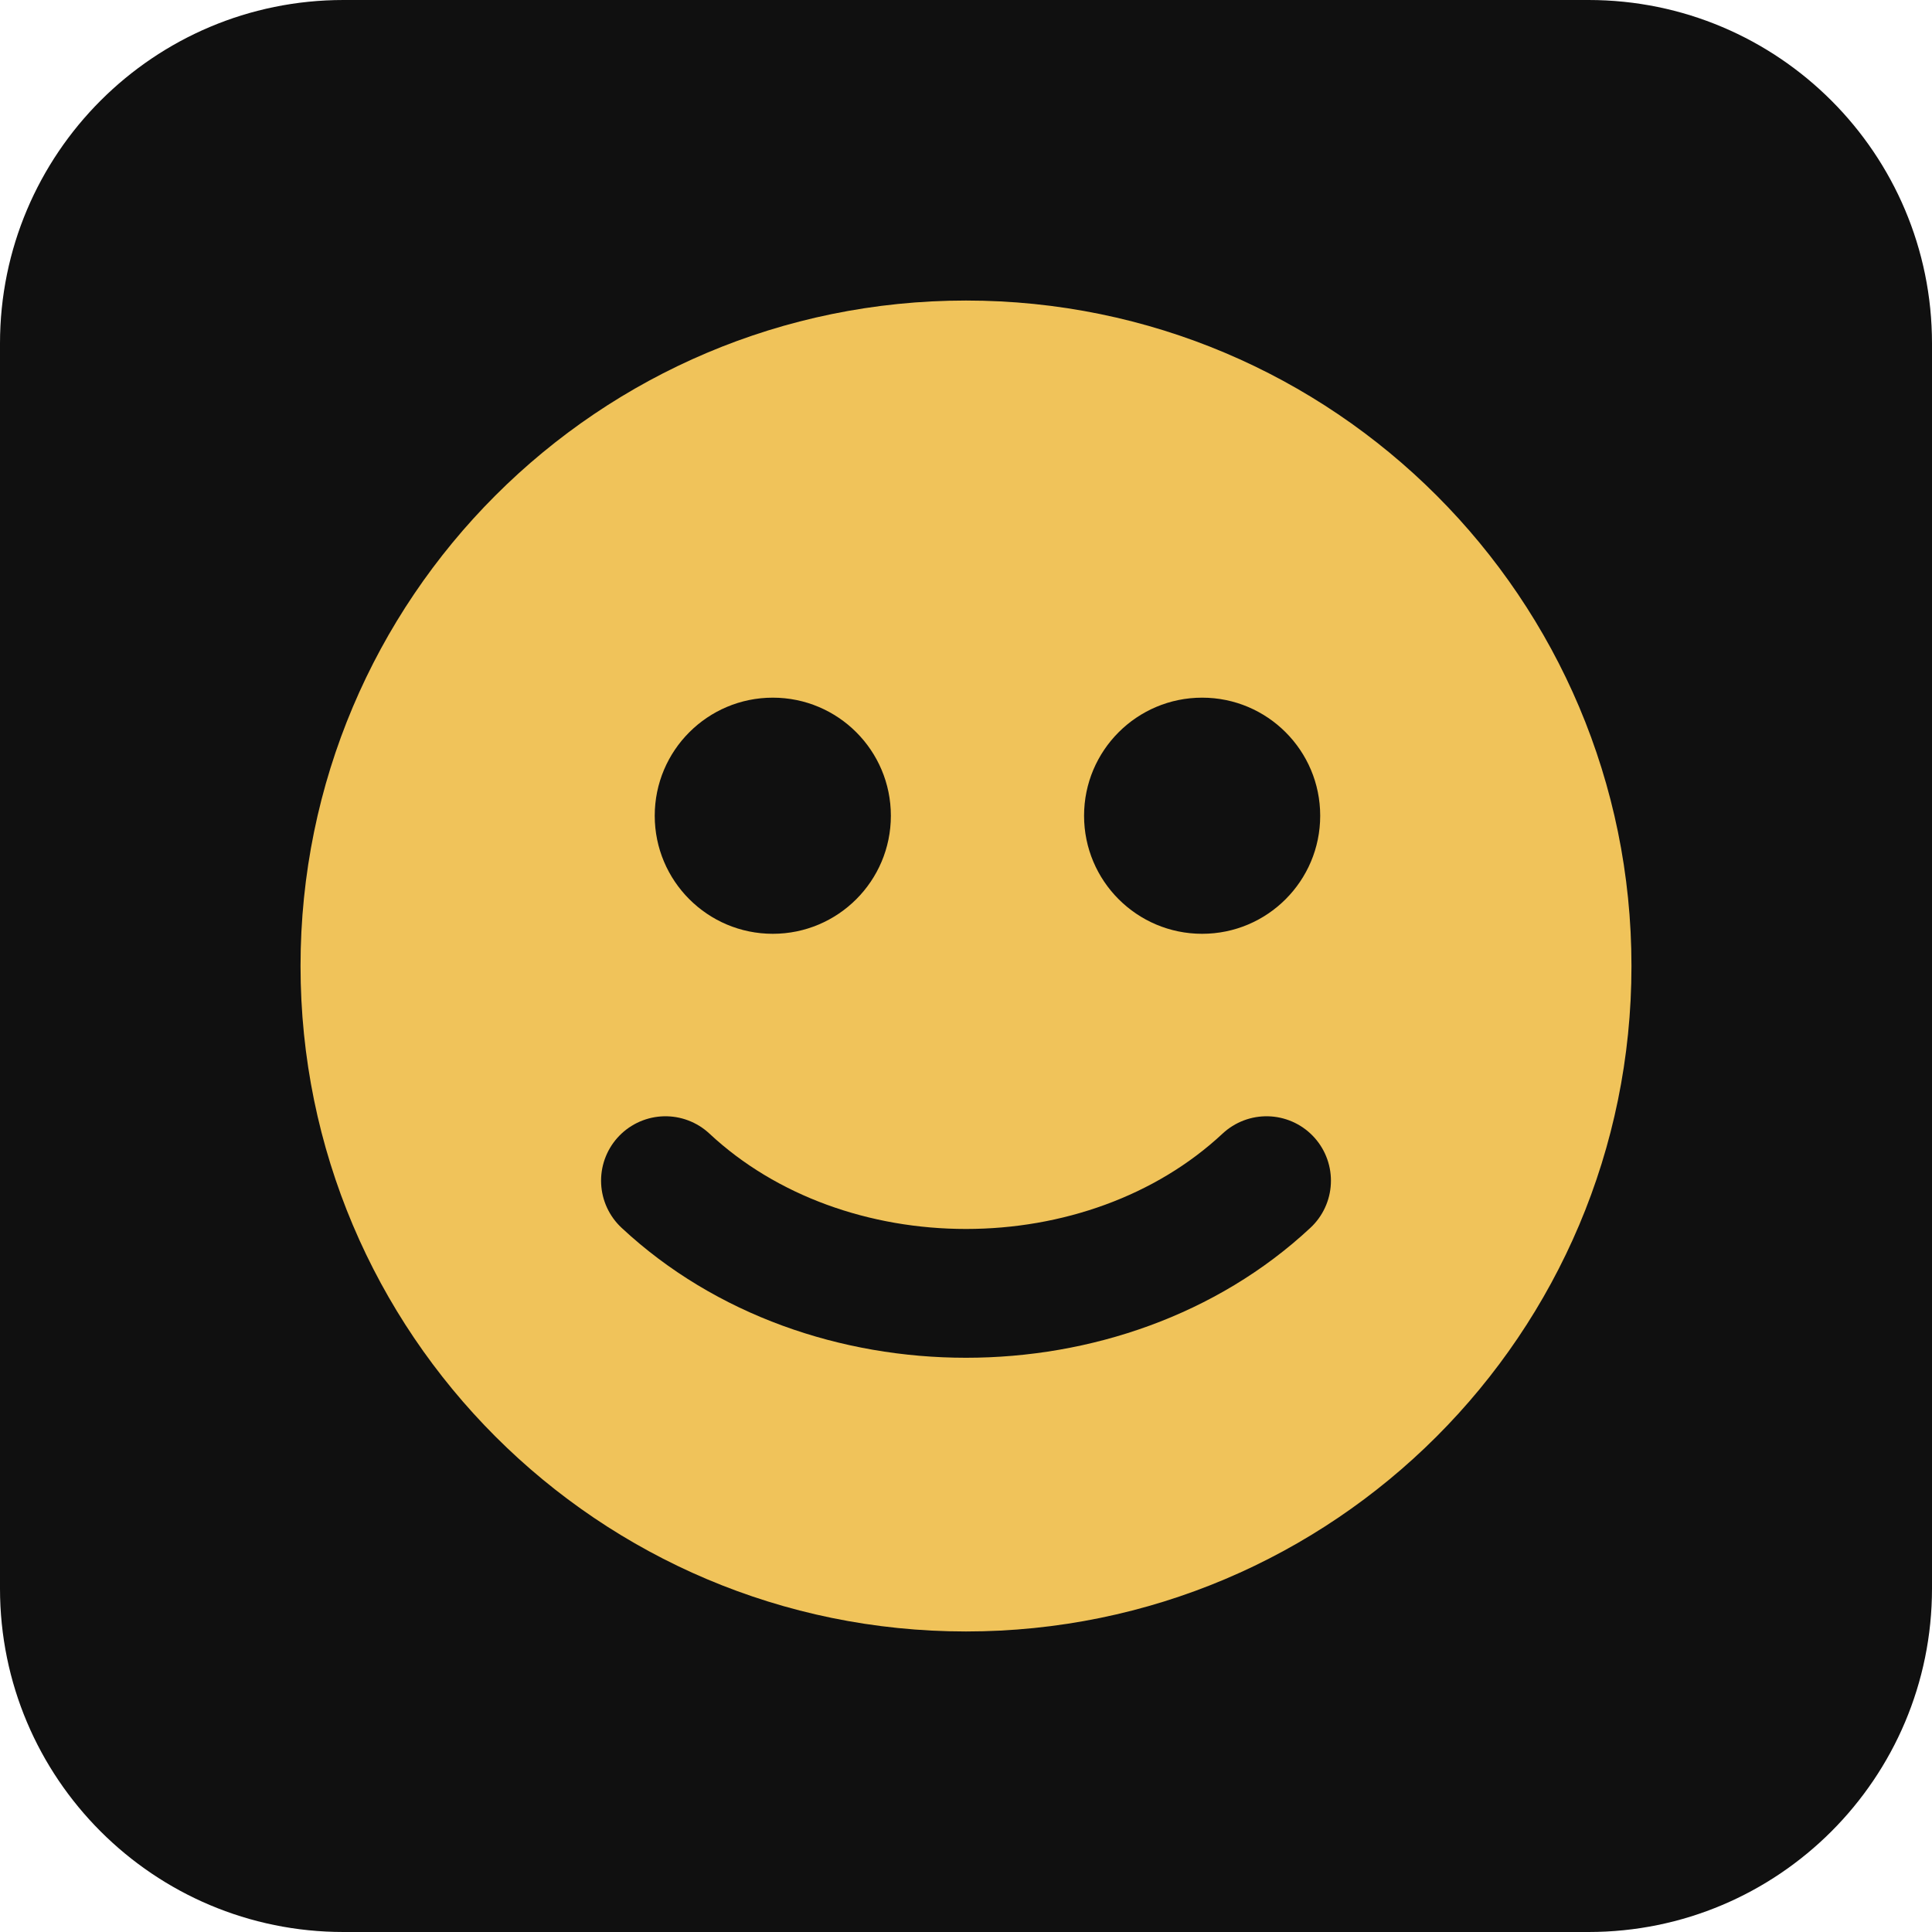
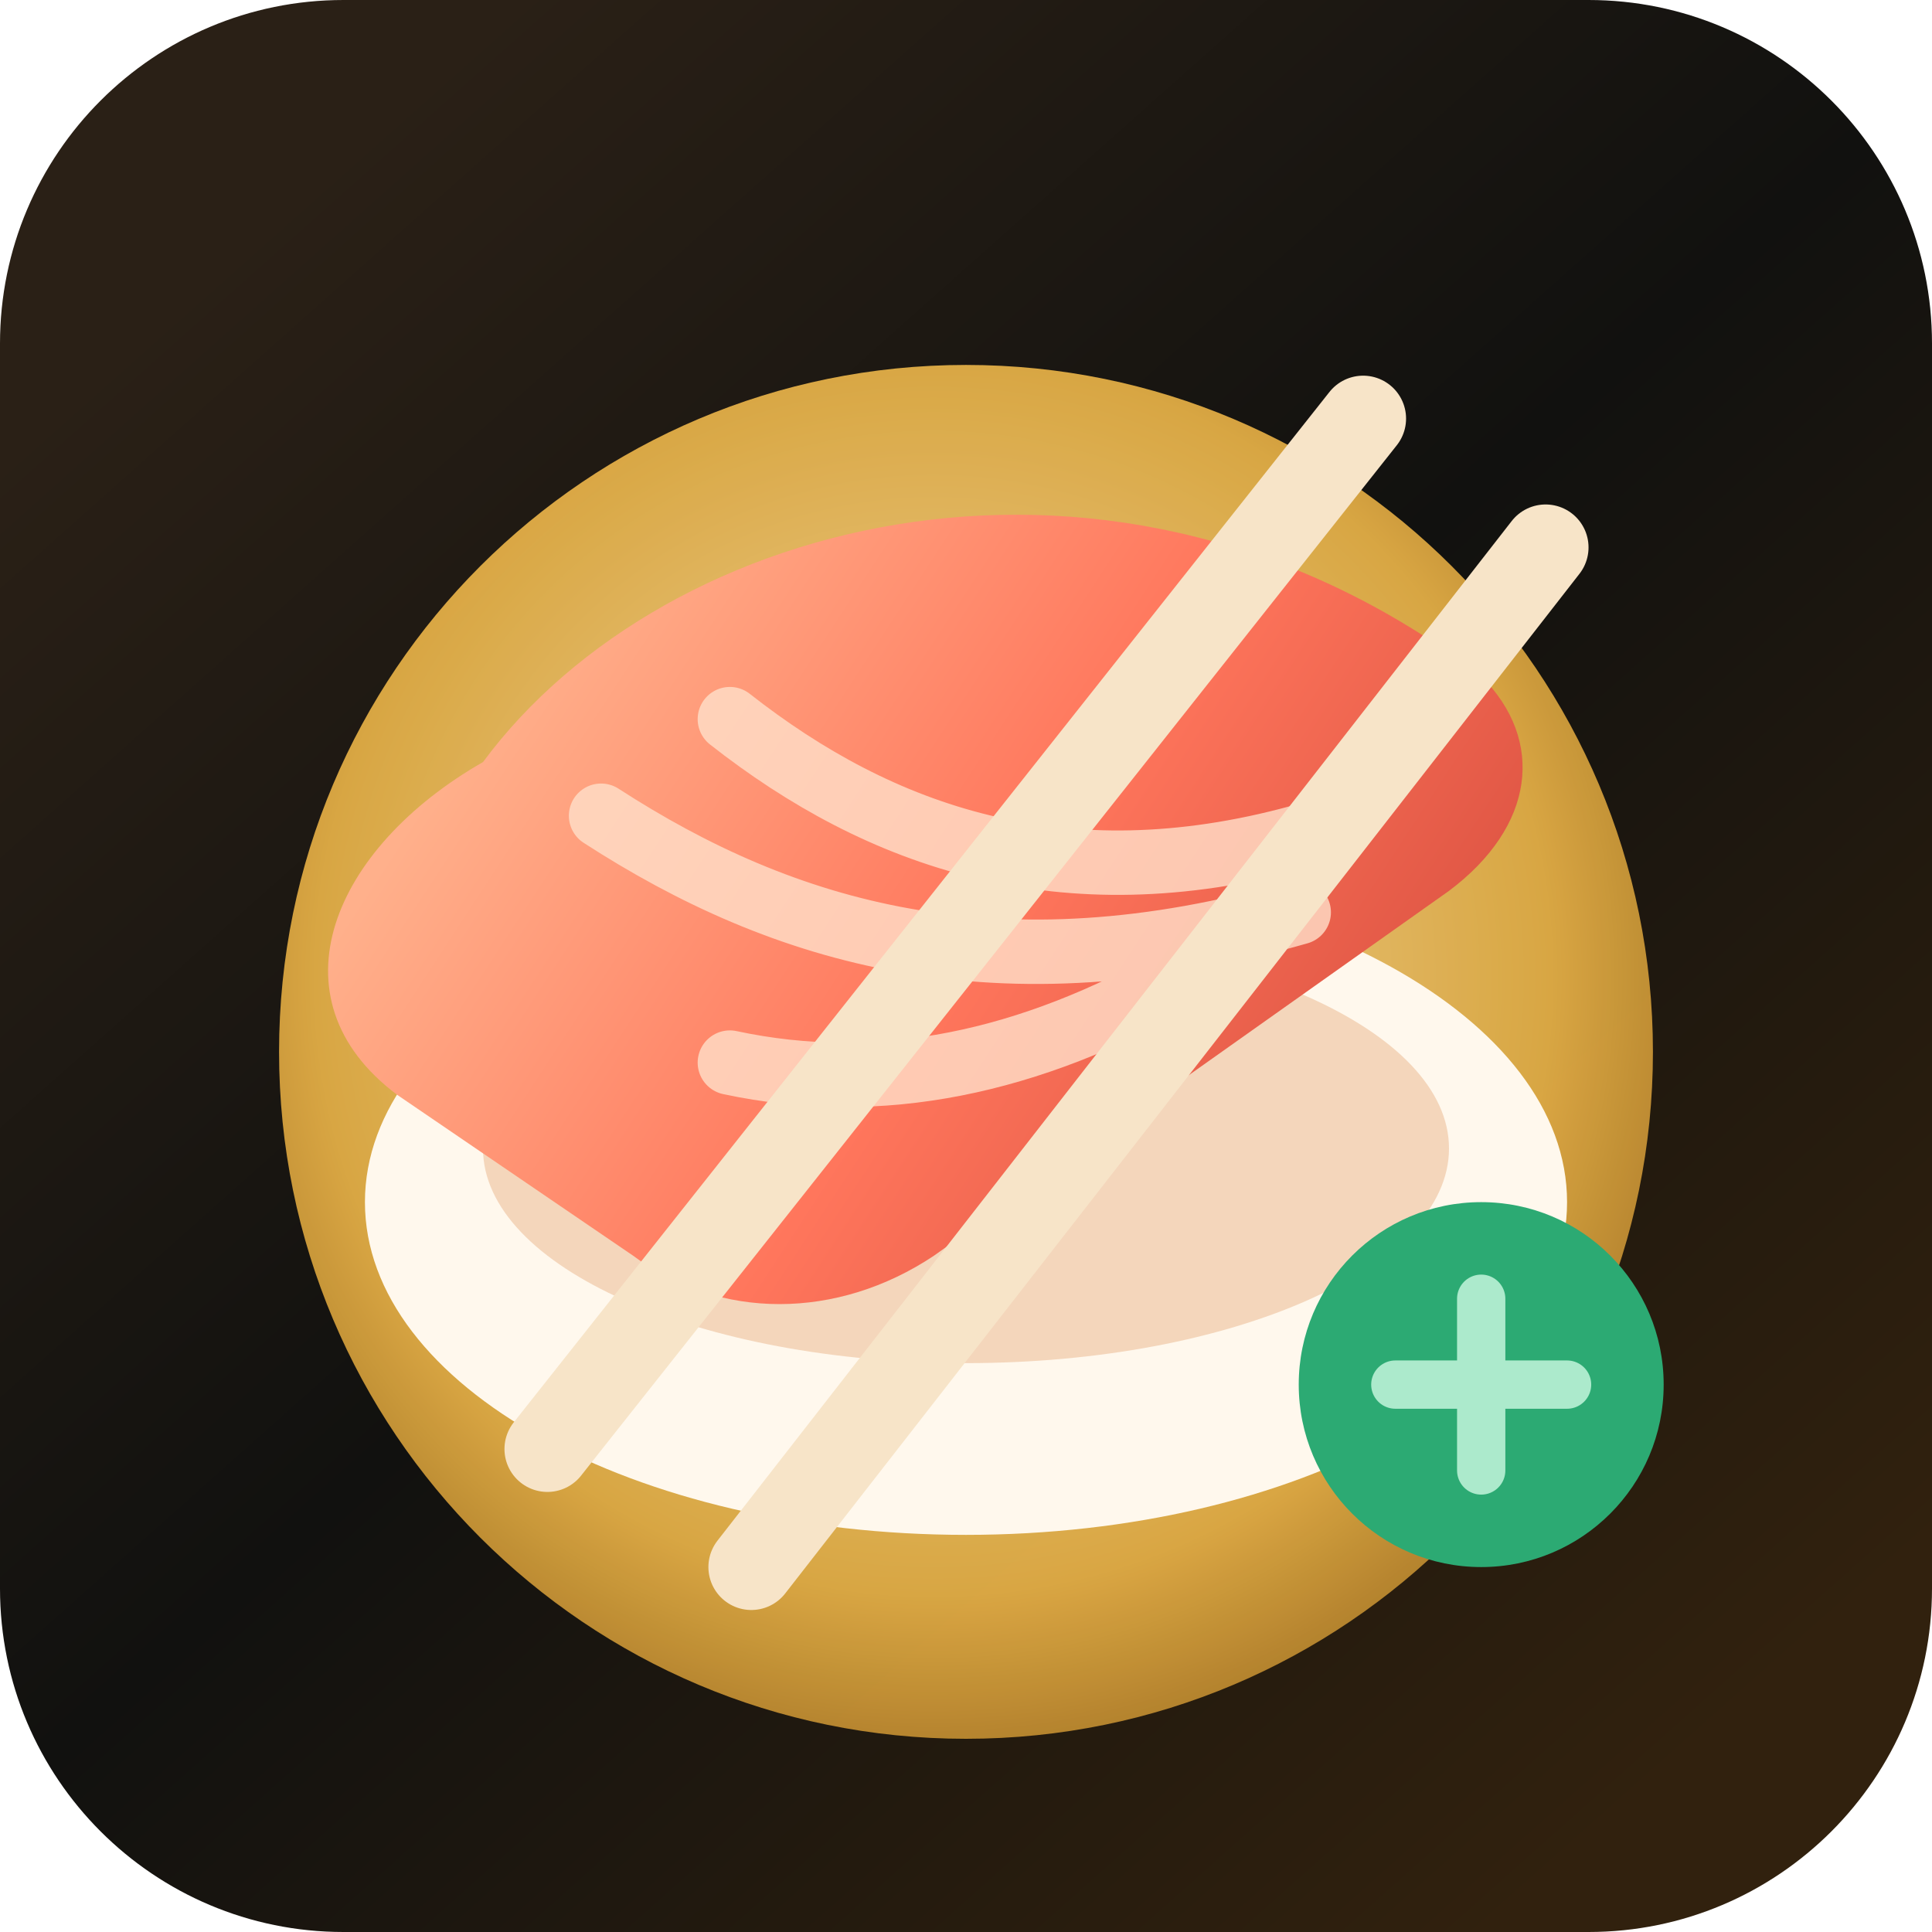
<svg xmlns="http://www.w3.org/2000/svg" viewBox="0 0 180 180">
-   <rect width="180" height="180" rx="32" fill="#101010" />
-   <circle cx="90" cy="90" r="62" fill="#f0c35a" />
-   <circle cx="72" cy="76" r="11" fill="#101010" />
-   <circle cx="112" cy="76" r="11" fill="#101010" />
-   <path d="M62 110c15 14 41 14 56 0" fill="none" stroke="#101010" stroke-width="12" stroke-linecap="round" />
+   <defs>
+     <linearGradient id="bg" x1="25" y1="20" x2="155" y2="166" gradientUnits="userSpaceOnUse">
+       <stop stop-color="#2a2016" />
+       <stop offset=".48" stop-color="#11110f" />
+       <stop offset="1" stop-color="#31210e" />
+     </linearGradient>
+     <linearGradient id="salmon" x1="51" y1="57" x2="132" y2="110" gradientUnits="userSpaceOnUse">
+       <stop stop-color="#ffb08b" />
+       <stop offset=".52" stop-color="#ff765c" />
+       <stop offset="1" stop-color="#d94f3f" />
+     </linearGradient>
+     <radialGradient id="glow" cx="0" cy="0" r="1" gradientTransform="matrix(68 57 -57 68 87 91)" gradientUnits="userSpaceOnUse">
+       <stop stop-color="#ffe5a8" />
+       <stop offset=".65" stop-color="#e2ad45" />
+       <stop offset="1" stop-color="#8b5b13" />
+     </radialGradient>
+   </defs>
+   <rect width="180" height="180" rx="32" fill="url(#bg)" />
+   <circle cx="90" cy="98" r="64" fill="url(#glow)" opacity=".95" />
+   <ellipse cx="90" cy="112" rx="56" ry="31" fill="#fff8ed" />
+   <ellipse cx="90" cy="107" rx="45" ry="20" fill="#f4d6bb" />
+   <path d="M45 71c17-23 59-34 93-8 6 6 5 14-3 20l-48 34c-9 6-20 6-28 0L37 102c-12-9-6-23 8-31Z" fill="url(#salmon)" />
+   <path d="M56 76c17 11 37 17 65 9M68 67c14 11 31 17 53 11M68 99c14 3 28 0 42-8" fill="none" stroke="#ffe0c9" stroke-width="6" stroke-linecap="round" opacity=".8" />
+   <path d="M127 39 51 135M144 51 70 146" stroke="#f7e4c8" stroke-width="8" stroke-linecap="round" />
+   <circle cx="138" cy="129" r="17" fill="#2caa73" />
+   <path d="M130 129h16M138 121v16" stroke="#d7ffe9" stroke-width="4.5" stroke-linecap="round" opacity=".75" />
</svg>
